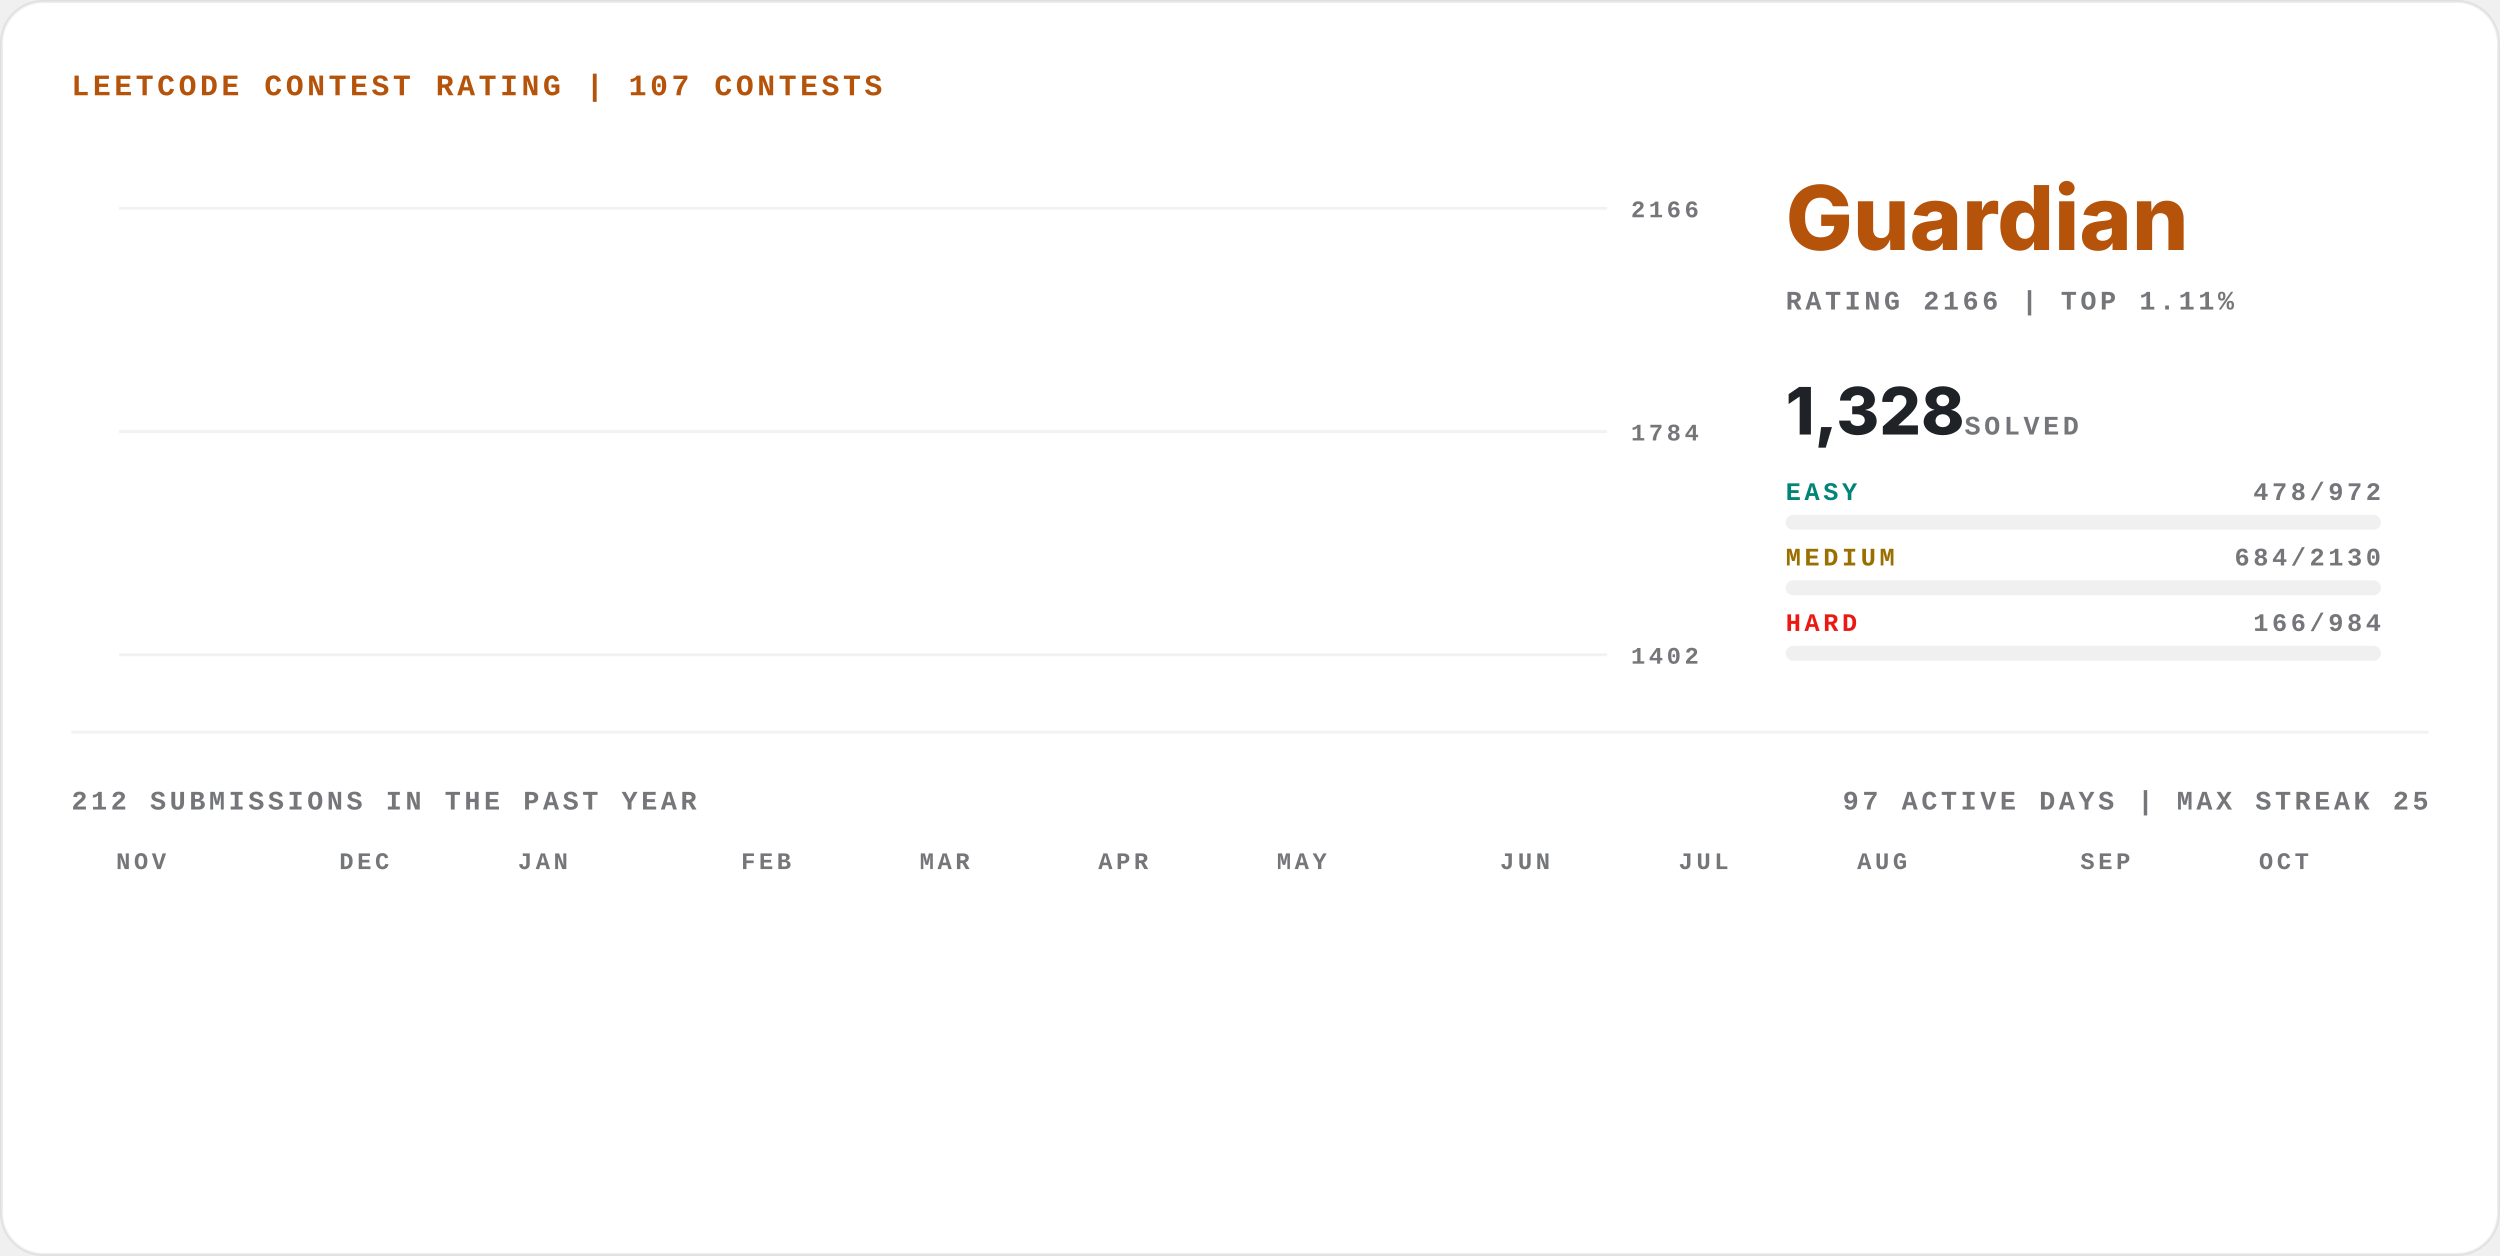
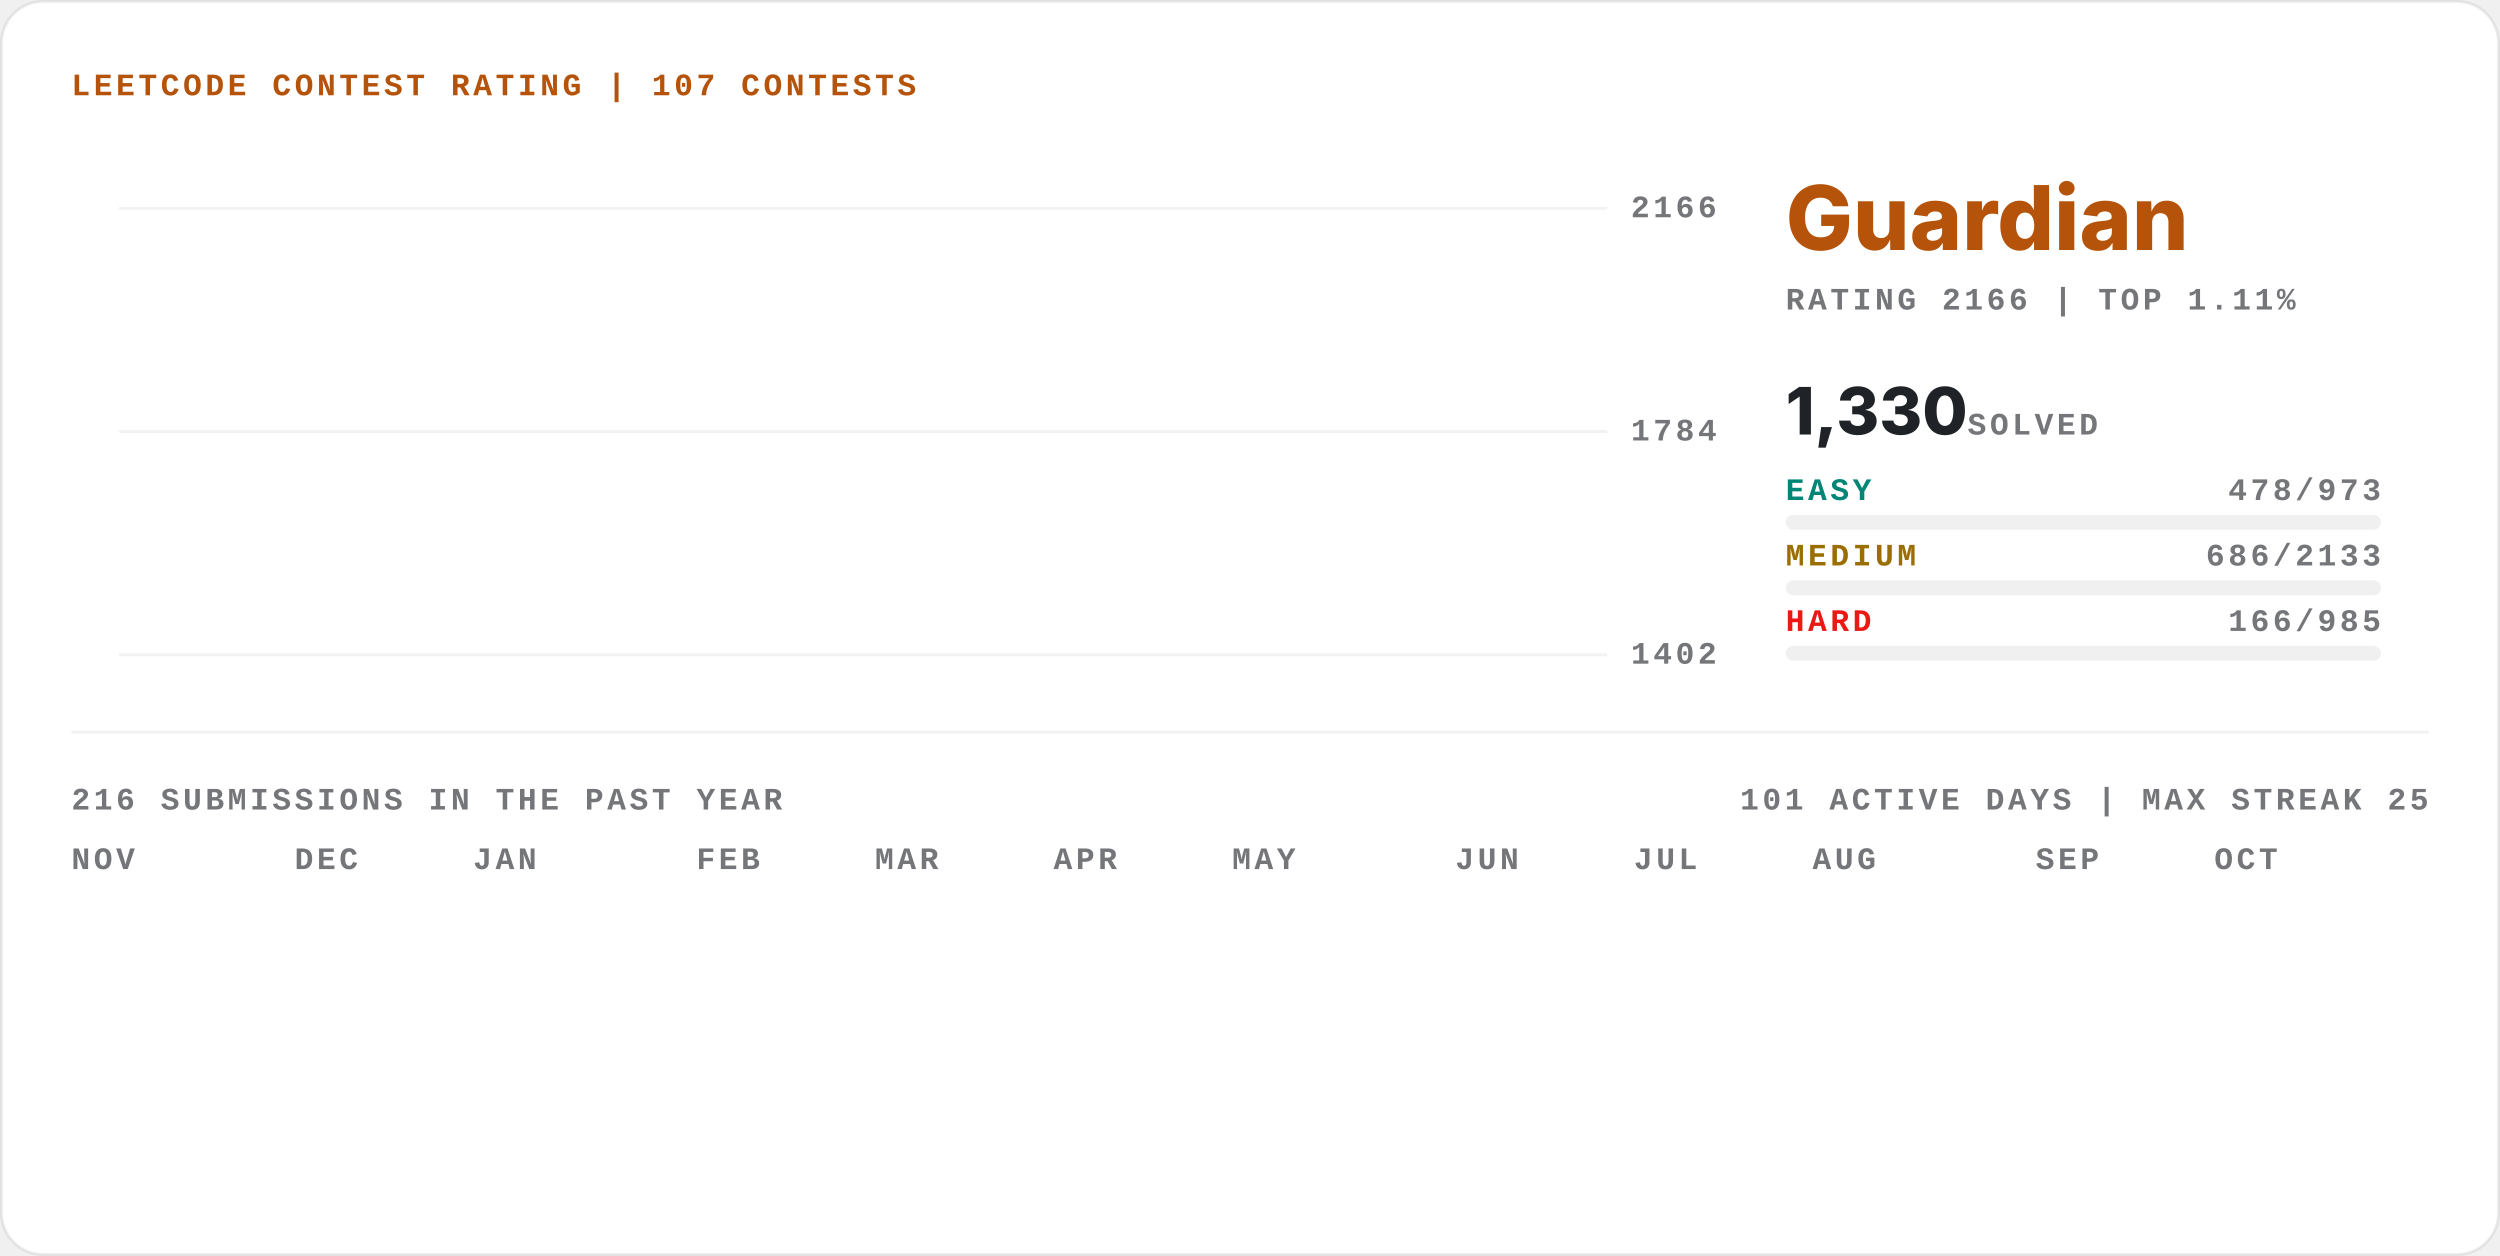
- <svg xmlns="http://www.w3.org/2000/svg" width="840" height="422" viewBox="0 0 840 422" role="img" aria-label="LeetCode sagargupta1610: Guardian, rating 2166, top 1.11%, 107 contests, 1328 solved, 212 submissions in the past year">
+ <svg xmlns="http://www.w3.org/2000/svg" width="840" height="422" viewBox="0 0 840 422" role="img" aria-label="LeetCode sagargupta1610: Guardian, rating 2166, top 1.11%, 107 contests, 1330 solved, 216 submissions in the past year">
  <style>.m{font-family:'JetBrains Mono','SFMono-Regular',Consolas,'Liberation Mono',Menlo,monospace;font-weight:700;letter-spacing:1.2px}.v{font-family:'Segoe UI',Inter,-apple-system,BlinkMacSystemFont,Helvetica,Arial,sans-serif;font-weight:800}.ring{animation:ring 2.2s ease-out 2.6s infinite;transform-origin:center;transform-box:fill-box}@keyframes ring{0%{opacity:0.9;transform:scale(1)}100%{opacity:0;transform:scale(2.8)}}.l1{fill:#ca8550}.l2{fill:#c27439}.l3{fill:#bb6421}.l4{fill:#b45309}</style>
  <defs>
    <linearGradient id="area" x1="0" y1="0" x2="0" y2="1">
      <stop offset="0" stop-color="#b45309" stop-opacity="0.28" />
      <stop offset="1" stop-color="#b45309" stop-opacity="0" />
    </linearGradient>
  </defs>
  <rect x="0.5" y="0.5" width="839" height="421" rx="14" fill="#ffffff" stroke="rgba(31,35,40,0.08)" />
-   <text class="m" x="24" y="32" fill="#b45309" font-size="10">LEETCODE CONTEST RATING | 107 CONTESTS</text>
+   <text class="m" x="24" y="32" fill="#b45309" font-size="10.5">LEETCODE CONTEST RATING | 107 CONTESTS</text>
  <line x1="40" y1="220.0" x2="540" y2="220.0" stroke="rgba(31,35,40,0.06)" />
-   <text class="m" x="548" y="223.0" fill="rgba(31,35,40,0.62)" font-size="8">1402</text>
+   <text class="m" x="548" y="223.0" fill="rgba(31,35,40,0.62)" font-size="10.5">1402</text>
  <line x1="40" y1="145.0" x2="540" y2="145.0" stroke="rgba(31,35,40,0.06)" />
-   <text class="m" x="548" y="148.0" fill="rgba(31,35,40,0.62)" font-size="8">1784</text>
+   <text class="m" x="548" y="148.0" fill="rgba(31,35,40,0.62)" font-size="10.5">1784</text>
  <line x1="40" y1="70.0" x2="540" y2="70.0" stroke="rgba(31,35,40,0.06)" />
-   <text class="m" x="548" y="73.0" fill="rgba(31,35,40,0.62)" font-size="8">2166</text>
+   <text class="m" x="548" y="73.0" fill="rgba(31,35,40,0.62)" font-size="10.5">2166</text>
  <path d="M40.0 213.5 L44.7 217.4 L49.4 217.1 L54.2 220.0 L58.9 217.1 L63.6 208.6 L68.3 210.8 L73.0 212.1 L77.7 212.7 L82.5 218.4 L87.2 214.5 L91.9 212.3 L96.6 210.2 L101.3 212.5 L106.0 204.5 L110.8 190.7 L115.5 192.3 L120.2 193.3 L124.9 196.8 L129.6 193.9 L134.3 190.9 L139.1 177.6 L143.8 176.6 L148.5 178.0 L153.2 177.6 L157.9 178.6 L162.6 178.8 L167.4 179.8 L172.1 187.0 L176.8 186.4 L181.5 185.8 L186.2 173.9 L190.9 167.4 L195.7 168.2 L200.4 163.3 L205.1 164.2 L209.8 168.6 L214.5 155.8 L219.2 151.9 L224.0 150.7 L228.7 149.9 L233.4 142.3 L238.1 139.3 L242.8 135.0 L247.5 135.6 L252.3 131.8 L257.0 126.0 L261.7 116.7 L266.4 115.5 L271.1 115.9 L275.8 114.2 L280.6 113.8 L285.3 110.6 L290.0 108.5 L294.7 101.2 L299.4 108.9 L304.2 108.7 L308.9 109.3 L313.6 103.8 L318.3 104.9 L323.0 104.4 L327.7 108.1 L332.5 109.3 L337.2 116.3 L341.9 124.2 L346.6 125.6 L351.3 117.1 L356.0 117.9 L360.8 113.6 L365.5 118.5 L370.2 108.1 L374.9 106.7 L379.6 110.8 L384.3 114.0 L389.1 118.1 L393.8 115.5 L398.5 112.6 L403.2 112.8 L407.9 115.9 L412.6 114.6 L417.4 113.0 L422.1 109.7 L426.8 117.9 L431.5 119.3 L436.2 109.5 L440.9 111.2 L445.7 110.8 L450.4 108.7 L455.1 113.4 L459.8 116.9 L464.5 119.1 L469.2 124.2 L474.0 124.8 L478.7 137.1 L483.4 141.7 L488.1 125.2 L492.8 128.9 L497.5 130.1 L502.3 136.6 L507.0 134.0 L511.7 131.5 L516.4 113.4 L521.1 126.2 L525.8 113.2 L530.6 97.7 L535.3 79.0 L540.0 70.0 L540 220 L40 220 Z" fill="url(#area)" opacity="0">
    <animate attributeName="opacity" to="1" begin="2.2s" dur="0.8s" fill="freeze" />
  </path>
  <path d="M40.0 213.5 L44.7 217.4 L49.4 217.1 L54.2 220.0 L58.9 217.1 L63.6 208.6 L68.3 210.8 L73.0 212.1 L77.7 212.7 L82.5 218.4 L87.2 214.5 L91.9 212.3 L96.6 210.2 L101.3 212.5 L106.0 204.5 L110.8 190.7 L115.5 192.3 L120.2 193.3 L124.9 196.8 L129.6 193.9 L134.3 190.9 L139.1 177.6 L143.8 176.6 L148.5 178.0 L153.2 177.6 L157.9 178.6 L162.6 178.8 L167.4 179.8 L172.1 187.0 L176.8 186.4 L181.5 185.8 L186.2 173.9 L190.9 167.4 L195.7 168.2 L200.4 163.3 L205.1 164.2 L209.8 168.6 L214.5 155.8 L219.2 151.9 L224.0 150.7 L228.7 149.9 L233.4 142.3 L238.1 139.3 L242.8 135.0 L247.5 135.6 L252.3 131.8 L257.0 126.0 L261.7 116.7 L266.4 115.5 L271.1 115.9 L275.8 114.2 L280.6 113.8 L285.3 110.6 L290.0 108.5 L294.7 101.2 L299.4 108.9 L304.2 108.7 L308.9 109.3 L313.6 103.8 L318.3 104.9 L323.0 104.4 L327.7 108.1 L332.5 109.3 L337.2 116.3 L341.9 124.2 L346.6 125.6 L351.3 117.1 L356.0 117.9 L360.8 113.6 L365.5 118.5 L370.2 108.1 L374.9 106.7 L379.6 110.8 L384.3 114.0 L389.1 118.1 L393.8 115.5 L398.5 112.6 L403.2 112.8 L407.9 115.9 L412.6 114.6 L417.4 113.0 L422.1 109.7 L426.8 117.9 L431.5 119.3 L436.2 109.5 L440.9 111.2 L445.7 110.8 L450.4 108.7 L455.1 113.4 L459.8 116.9 L464.5 119.1 L469.2 124.2 L474.0 124.8 L478.7 137.1 L483.4 141.7 L488.1 125.2 L492.8 128.9 L497.5 130.1 L502.3 136.6 L507.0 134.0 L511.7 131.5 L516.4 113.4 L521.1 126.2 L525.8 113.2 L530.6 97.7 L535.3 79.0 L540.0 70.0" fill="none" stroke="#b45309" stroke-width="2" stroke-linejoin="round" stroke-dasharray="745" stroke-dashoffset="745">
    <animate attributeName="stroke-dashoffset" from="745" to="0" dur="2.4s" begin="0.2s" fill="freeze" />
  </path>
  <circle class="ring" cx="540.0" cy="70.0" r="5" fill="none" stroke="#b45309" stroke-width="1.5" opacity="0">
    <set attributeName="opacity" to="1" begin="2.6s" fill="freeze" />
  </circle>
  <circle cx="540.0" cy="70.0" r="4" fill="#b45309" opacity="0">
    <set attributeName="opacity" to="1" begin="2.6s" fill="freeze" />
  </circle>
-   <text class="m" x="534.0" y="58.0" text-anchor="end" fill="#b45309" font-size="9" opacity="0">PEAK 2166<set attributeName="opacity" to="1" begin="2.6s" fill="freeze" />
+   <text class="m" x="534.0" y="58.0" text-anchor="end" fill="#b45309" font-size="10.5" opacity="0">PEAK 2166<set attributeName="opacity" to="1" begin="2.6s" fill="freeze" />
  </text>
  <text class="v" x="600" y="84" fill="#b45309" font-size="30">Guardian</text>
-   <text class="m" x="600" y="104" fill="rgba(31,35,40,0.62)" font-size="9">RATING 2166  |  TOP 1.11%</text>
-   <text class="v" x="600" y="146" fill="#1f2328" font-size="22">1,328<tspan class="m" font-size="9" fill="rgba(31,35,40,0.62)">  SOLVED</tspan>
+   <text class="m" x="600" y="104" fill="rgba(31,35,40,0.62)" font-size="10.5">RATING 2166  |  TOP 1.11%</text>
+   <text class="v" x="600" y="146" fill="#1f2328" font-size="22">1,330<tspan class="m" font-size="10.5" fill="rgba(31,35,40,0.62)">  SOLVED</tspan>
  </text>
-   <text class="m" x="600" y="168" fill="#008576" font-size="8.5">EASY</text>
-   <text class="m" x="800" y="168" text-anchor="end" fill="rgba(31,35,40,0.62)" font-size="8.5">478/972</text>
+   <text class="m" x="600" y="168" fill="#008576" font-size="10.5">EASY</text>
+   <text class="m" x="800" y="168" text-anchor="end" fill="rgba(31,35,40,0.62)" font-size="10.5">478/973</text>
  <rect x="600" y="173" width="200" height="5" rx="2.5" fill="rgba(31,35,40,0.07)" />
-   <rect x="600" y="173" width="98.4" height="5" rx="2.5" fill="#008576" transform="scale(0 1)" style="transform-origin:600px 0">
+   <rect x="600" y="173" width="98.3" height="5" rx="2.5" fill="#008576" transform="scale(0 1)" style="transform-origin:600px 0">
    <animateTransform attributeName="transform" type="scale" from="0 1" to="1 1" begin="0.6s" dur="0.9s" fill="freeze" />
  </rect>
-   <text class="m" x="600" y="190" fill="#9a6f00" font-size="8.5">MEDIUM</text>
-   <text class="m" x="800" y="190" text-anchor="end" fill="rgba(31,35,40,0.62)" font-size="8.5">684/2130</text>
+   <text class="m" x="600" y="190" fill="#9a6f00" font-size="10.5">MEDIUM</text>
+   <text class="m" x="800" y="190" text-anchor="end" fill="rgba(31,35,40,0.62)" font-size="10.5">686/2133</text>
  <rect x="600" y="195" width="200" height="5" rx="2.5" fill="rgba(31,35,40,0.07)" />
-   <rect x="600" y="195" width="64.2" height="5" rx="2.5" fill="#9a6f00" transform="scale(0 1)" style="transform-origin:600px 0">
+   <rect x="600" y="195" width="64.3" height="5" rx="2.5" fill="#9a6f00" transform="scale(0 1)" style="transform-origin:600px 0">
    <animateTransform attributeName="transform" type="scale" from="0 1" to="1 1" begin="0.8s" dur="0.9s" fill="freeze" />
  </rect>
-   <text class="m" x="600" y="212" fill="#ea1914" font-size="8.5">HARD</text>
-   <text class="m" x="800" y="212" text-anchor="end" fill="rgba(31,35,40,0.62)" font-size="8.5">166/984</text>
+   <text class="m" x="600" y="212" fill="#ea1914" font-size="10.5">HARD</text>
+   <text class="m" x="800" y="212" text-anchor="end" fill="rgba(31,35,40,0.62)" font-size="10.5">166/985</text>
  <rect x="600" y="217" width="200" height="5" rx="2.5" fill="rgba(31,35,40,0.07)" />
  <rect x="600" y="217" width="33.7" height="5" rx="2.5" fill="#ea1914" transform="scale(0 1)" style="transform-origin:600px 0">
    <animateTransform attributeName="transform" type="scale" from="0 1" to="1 1" begin="1.0s" dur="0.9s" fill="freeze" />
  </rect>
  <line x1="24" y1="246" x2="816" y2="246" stroke="rgba(31,35,40,0.06)" />
-   <text class="m" x="24" y="272" fill="rgba(31,35,40,0.62)" font-size="9">212 SUBMISSIONS IN THE PAST YEAR</text>
-   <text class="m" x="816" y="272" text-anchor="end" fill="rgba(31,35,40,0.62)" font-size="9">97 ACTIVE DAYS  |  MAX STREAK 25</text>
-   <text class="m" x="39" y="292" fill="rgba(31,35,40,0.62)" font-size="8">NOV</text>
-   <text class="m" x="114" y="292" fill="rgba(31,35,40,0.62)" font-size="8">DEC</text>
-   <text class="m" x="174" y="292" fill="rgba(31,35,40,0.62)" font-size="8">JAN</text>
-   <text class="m" x="249" y="292" fill="rgba(31,35,40,0.62)" font-size="8">FEB</text>
-   <text class="m" x="309" y="292" fill="rgba(31,35,40,0.62)" font-size="8">MAR</text>
-   <text class="m" x="369" y="292" fill="rgba(31,35,40,0.62)" font-size="8">APR</text>
-   <text class="m" x="429" y="292" fill="rgba(31,35,40,0.62)" font-size="8">MAY</text>
-   <text class="m" x="504" y="292" fill="rgba(31,35,40,0.62)" font-size="8">JUN</text>
-   <text class="m" x="564" y="292" fill="rgba(31,35,40,0.62)" font-size="8">JUL</text>
-   <text class="m" x="624" y="292" fill="rgba(31,35,40,0.62)" font-size="8">AUG</text>
-   <text class="m" x="699" y="292" fill="rgba(31,35,40,0.62)" font-size="8">SEP</text>
-   <text class="m" x="759" y="292" fill="rgba(31,35,40,0.62)" font-size="8">OCT</text>
+   <text class="m" x="24" y="272" fill="rgba(31,35,40,0.62)" font-size="10.5">216 SUBMISSIONS IN THE PAST YEAR</text>
+   <text class="m" x="816" y="272" text-anchor="end" fill="rgba(31,35,40,0.62)" font-size="10.5">101 ACTIVE DAYS  |  MAX STREAK 25</text>
+   <text class="m" x="24" y="292" fill="rgba(31,35,40,0.62)" font-size="10.5">NOV</text>
+   <text class="m" x="99" y="292" fill="rgba(31,35,40,0.62)" font-size="10.5">DEC</text>
+   <text class="m" x="159" y="292" fill="rgba(31,35,40,0.62)" font-size="10.5">JAN</text>
+   <text class="m" x="234" y="292" fill="rgba(31,35,40,0.62)" font-size="10.5">FEB</text>
+   <text class="m" x="294" y="292" fill="rgba(31,35,40,0.62)" font-size="10.5">MAR</text>
+   <text class="m" x="354" y="292" fill="rgba(31,35,40,0.62)" font-size="10.5">APR</text>
+   <text class="m" x="414" y="292" fill="rgba(31,35,40,0.62)" font-size="10.5">MAY</text>
+   <text class="m" x="489" y="292" fill="rgba(31,35,40,0.62)" font-size="10.5">JUN</text>
+   <text class="m" x="549" y="292" fill="rgba(31,35,40,0.62)" font-size="10.5">JUL</text>
+   <text class="m" x="609" y="292" fill="rgba(31,35,40,0.62)" font-size="10.5">AUG</text>
+   <text class="m" x="684" y="292" fill="rgba(31,35,40,0.62)" font-size="10.5">SEP</text>
+   <text class="m" x="744" y="292" fill="rgba(31,35,40,0.62)" font-size="10.5">OCT</text>
  <defs>
    <pattern id="day" x="24" y="300" width="15" height="15" patternUnits="userSpaceOnUse">
      <rect width="12" height="12" rx="2" fill="rgba(31,35,40,0.07)" />
    </pattern>
  </defs>
  <g opacity="0">
    <animate attributeName="opacity" to="1" begin="0.2s" dur="0.6s" fill="freeze" />
    <rect x="24" y="300" width="780" height="102" fill="url(#day)" />
    <rect x="804" y="300" width="12" height="12" fill="url(#day)" />
  </g>
  <g opacity="0">
-     <animate attributeName="opacity" to="1" begin="0.49s" dur="0.4s" fill="freeze" />
-     <rect x="69" y="300" width="12" height="12" rx="2" class="l2" />
-   </g>
-   <g opacity="0">
-     <animate attributeName="opacity" to="1" begin="0.58s" dur="0.4s" fill="freeze" />
-     <rect x="114" y="375" width="12" height="12" rx="2" class="l3" />
+     <animate attributeName="opacity" to="1" begin="0.46s" dur="0.4s" fill="freeze" />
+     <rect x="54" y="300" width="12" height="12" rx="2" class="l2" />
+   </g>
+   <g opacity="0">
+     <animate attributeName="opacity" to="1" begin="0.55s" dur="0.4s" fill="freeze" />
+     <rect x="99" y="375" width="12" height="12" rx="2" class="l3" />
+   </g>
+   <g opacity="0">
+     <animate attributeName="opacity" to="1" begin="0.61s" dur="0.4s" fill="freeze" />
+     <rect x="129" y="300" width="12" height="12" rx="2" class="l3" />
+     <rect x="129" y="315" width="12" height="12" rx="2" class="l2" />
+     <rect x="129" y="375" width="12" height="12" rx="2" class="l2" />
  </g>
  <g opacity="0">
    <animate attributeName="opacity" to="1" begin="0.64s" dur="0.4s" fill="freeze" />
-     <rect x="144" y="300" width="12" height="12" rx="2" class="l3" />
-     <rect x="144" y="315" width="12" height="12" rx="2" class="l2" />
-     <rect x="144" y="375" width="12" height="12" rx="2" class="l2" />
+     <rect x="144" y="330" width="12" height="12" rx="2" class="l4" />
  </g>
  <g opacity="0">
    <animate attributeName="opacity" to="1" begin="0.67s" dur="0.4s" fill="freeze" />
-     <rect x="159" y="330" width="12" height="12" rx="2" class="l4" />
+     <rect x="159" y="330" width="12" height="12" rx="2" class="l2" />
+     <rect x="159" y="360" width="12" height="12" rx="2" class="l1" />
+     <rect x="159" y="390" width="12" height="12" rx="2" class="l1" />
  </g>
  <g opacity="0">
    <animate attributeName="opacity" to="1" begin="0.70s" dur="0.4s" fill="freeze" />
-     <rect x="174" y="330" width="12" height="12" rx="2" class="l2" />
-     <rect x="174" y="360" width="12" height="12" rx="2" class="l1" />
-     <rect x="174" y="390" width="12" height="12" rx="2" class="l1" />
+     <rect x="174" y="300" width="12" height="12" rx="2" class="l3" />
+     <rect x="174" y="330" width="12" height="12" rx="2" class="l1" />
+     <rect x="174" y="345" width="12" height="12" rx="2" class="l3" />
  </g>
  <g opacity="0">
    <animate attributeName="opacity" to="1" begin="0.73s" dur="0.4s" fill="freeze" />
-     <rect x="189" y="300" width="12" height="12" rx="2" class="l3" />
-     <rect x="189" y="330" width="12" height="12" rx="2" class="l1" />
-     <rect x="189" y="345" width="12" height="12" rx="2" class="l3" />
-   </g>
-   <g opacity="0">
-     <animate attributeName="opacity" to="1" begin="0.76s" dur="0.4s" fill="freeze" />
-     <rect x="204" y="390" width="12" height="12" rx="2" class="l2" />
+     <rect x="189" y="390" width="12" height="12" rx="2" class="l2" />
+   </g>
+   <g opacity="0">
+     <animate attributeName="opacity" to="1" begin="0.79s" dur="0.4s" fill="freeze" />
+     <rect x="219" y="390" width="12" height="12" rx="2" class="l1" />
  </g>
  <g opacity="0">
    <animate attributeName="opacity" to="1" begin="0.82s" dur="0.4s" fill="freeze" />
-     <rect x="234" y="390" width="12" height="12" rx="2" class="l1" />
-   </g>
-   <g opacity="0">
-     <animate attributeName="opacity" to="1" begin="0.85s" dur="0.4s" fill="freeze" />
-     <rect x="249" y="300" width="12" height="12" rx="2" class="l1" />
+     <rect x="234" y="300" width="12" height="12" rx="2" class="l1" />
+   </g>
+   <g opacity="0">
+     <animate attributeName="opacity" to="1" begin="0.88s" dur="0.4s" fill="freeze" />
+     <rect x="264" y="315" width="12" height="12" rx="2" class="l2" />
+     <rect x="264" y="330" width="12" height="12" rx="2" class="l1" />
+     <rect x="264" y="345" width="12" height="12" rx="2" class="l3" />
  </g>
  <g opacity="0">
    <animate attributeName="opacity" to="1" begin="0.91s" dur="0.4s" fill="freeze" />
-     <rect x="279" y="315" width="12" height="12" rx="2" class="l2" />
-     <rect x="279" y="330" width="12" height="12" rx="2" class="l1" />
-     <rect x="279" y="345" width="12" height="12" rx="2" class="l3" />
-   </g>
-   <g opacity="0">
-     <animate attributeName="opacity" to="1" begin="0.94s" dur="0.4s" fill="freeze" />
-     <rect x="294" y="300" width="12" height="12" rx="2" class="l2" />
-     <rect x="294" y="315" width="12" height="12" rx="2" class="l1" />
-     <rect x="294" y="330" width="12" height="12" rx="2" class="l4" />
-     <rect x="294" y="345" width="12" height="12" rx="2" class="l1" />
-     <rect x="294" y="390" width="12" height="12" rx="2" class="l3" />
+     <rect x="279" y="300" width="12" height="12" rx="2" class="l2" />
+     <rect x="279" y="315" width="12" height="12" rx="2" class="l1" />
+     <rect x="279" y="330" width="12" height="12" rx="2" class="l4" />
+     <rect x="279" y="345" width="12" height="12" rx="2" class="l1" />
+     <rect x="279" y="390" width="12" height="12" rx="2" class="l3" />
+   </g>
+   <g opacity="0">
+     <animate attributeName="opacity" to="1" begin="1.00s" dur="0.4s" fill="freeze" />
+     <rect x="324" y="345" width="12" height="12" rx="2" class="l3" />
  </g>
  <g opacity="0">
    <animate attributeName="opacity" to="1" begin="1.03s" dur="0.4s" fill="freeze" />
-     <rect x="339" y="345" width="12" height="12" rx="2" class="l3" />
+     <rect x="339" y="315" width="12" height="12" rx="2" class="l3" />
  </g>
  <g opacity="0">
    <animate attributeName="opacity" to="1" begin="1.06s" dur="0.4s" fill="freeze" />
-     <rect x="354" y="315" width="12" height="12" rx="2" class="l3" />
+     <rect x="354" y="315" width="12" height="12" rx="2" class="l2" />
+     <rect x="354" y="360" width="12" height="12" rx="2" class="l2" />
+     <rect x="354" y="375" width="12" height="12" rx="2" class="l1" />
  </g>
  <g opacity="0">
    <animate attributeName="opacity" to="1" begin="1.09s" dur="0.4s" fill="freeze" />
-     <rect x="369" y="315" width="12" height="12" rx="2" class="l2" />
-     <rect x="369" y="360" width="12" height="12" rx="2" class="l2" />
-     <rect x="369" y="375" width="12" height="12" rx="2" class="l1" />
+     <rect x="369" y="360" width="12" height="12" rx="2" class="l1" />
+     <rect x="369" y="390" width="12" height="12" rx="2" class="l3" />
  </g>
  <g opacity="0">
    <animate attributeName="opacity" to="1" begin="1.12s" dur="0.4s" fill="freeze" />
-     <rect x="384" y="360" width="12" height="12" rx="2" class="l1" />
-     <rect x="384" y="390" width="12" height="12" rx="2" class="l3" />
+     <rect x="384" y="390" width="12" height="12" rx="2" class="l1" />
  </g>
  <g opacity="0">
    <animate attributeName="opacity" to="1" begin="1.15s" dur="0.4s" fill="freeze" />
-     <rect x="399" y="390" width="12" height="12" rx="2" class="l1" />
-   </g>
-   <g opacity="0">
-     <animate attributeName="opacity" to="1" begin="1.18s" dur="0.4s" fill="freeze" />
-     <rect x="414" y="300" width="12" height="12" rx="2" class="l2" />
-     <rect x="414" y="375" width="12" height="12" rx="2" class="l2" />
+     <rect x="399" y="300" width="12" height="12" rx="2" class="l2" />
+     <rect x="399" y="375" width="12" height="12" rx="2" class="l2" />
+   </g>
+   <g opacity="0">
+     <animate attributeName="opacity" to="1" begin="1.54s" dur="0.4s" fill="freeze" />
+     <rect x="594" y="300" width="12" height="12" rx="2" class="l1" />
+     <rect x="594" y="375" width="12" height="12" rx="2" class="l1" />
  </g>
  <g opacity="0">
    <animate attributeName="opacity" to="1" begin="1.57s" dur="0.4s" fill="freeze" />
    <rect x="609" y="300" width="12" height="12" rx="2" class="l1" />
+     <rect x="609" y="315" width="12" height="12" rx="2" class="l1" />
+     <rect x="609" y="330" width="12" height="12" rx="2" class="l2" />
+     <rect x="609" y="345" width="12" height="12" rx="2" class="l1" />
+     <rect x="609" y="360" width="12" height="12" rx="2" class="l1" />
    <rect x="609" y="375" width="12" height="12" rx="2" class="l1" />
+     <rect x="609" y="390" width="12" height="12" rx="2" class="l1" />
  </g>
  <g opacity="0">
    <animate attributeName="opacity" to="1" begin="1.60s" dur="0.4s" fill="freeze" />
    <rect x="624" y="300" width="12" height="12" rx="2" class="l1" />
    <rect x="624" y="315" width="12" height="12" rx="2" class="l1" />
-     <rect x="624" y="330" width="12" height="12" rx="2" class="l2" />
+     <rect x="624" y="330" width="12" height="12" rx="2" class="l1" />
    <rect x="624" y="345" width="12" height="12" rx="2" class="l1" />
-     <rect x="624" y="360" width="12" height="12" rx="2" class="l1" />
+     <rect x="624" y="360" width="12" height="12" rx="2" class="l3" />
    <rect x="624" y="375" width="12" height="12" rx="2" class="l1" />
    <rect x="624" y="390" width="12" height="12" rx="2" class="l1" />
  </g>
  <g opacity="0">
    <animate attributeName="opacity" to="1" begin="1.63s" dur="0.4s" fill="freeze" />
-     <rect x="639" y="300" width="12" height="12" rx="2" class="l1" />
+     <rect x="639" y="300" width="12" height="12" rx="2" class="l3" />
    <rect x="639" y="315" width="12" height="12" rx="2" class="l1" />
    <rect x="639" y="330" width="12" height="12" rx="2" class="l1" />
    <rect x="639" y="345" width="12" height="12" rx="2" class="l1" />
-     <rect x="639" y="360" width="12" height="12" rx="2" class="l3" />
-     <rect x="639" y="375" width="12" height="12" rx="2" class="l1" />
+     <rect x="639" y="360" width="12" height="12" rx="2" class="l1" />
+     <rect x="639" y="375" width="12" height="12" rx="2" class="l3" />
    <rect x="639" y="390" width="12" height="12" rx="2" class="l1" />
  </g>
  <g opacity="0">
    <animate attributeName="opacity" to="1" begin="1.66s" dur="0.4s" fill="freeze" />
    <rect x="654" y="300" width="12" height="12" rx="2" class="l3" />
    <rect x="654" y="315" width="12" height="12" rx="2" class="l1" />
    <rect x="654" y="330" width="12" height="12" rx="2" class="l1" />
    <rect x="654" y="345" width="12" height="12" rx="2" class="l1" />
-     <rect x="654" y="360" width="12" height="12" rx="2" class="l1" />
-     <rect x="654" y="375" width="12" height="12" rx="2" class="l3" />
-     <rect x="654" y="390" width="12" height="12" rx="2" class="l1" />
-   </g>
-   <g opacity="0">
-     <animate attributeName="opacity" to="1" begin="1.69s" dur="0.4s" fill="freeze" />
-     <rect x="669" y="300" width="12" height="12" rx="2" class="l3" />
-     <rect x="669" y="315" width="12" height="12" rx="2" class="l1" />
-     <rect x="669" y="330" width="12" height="12" rx="2" class="l1" />
-     <rect x="669" y="345" width="12" height="12" rx="2" class="l1" />
+   </g>
+   <g opacity="0">
+     <animate attributeName="opacity" to="1" begin="1.72s" dur="0.4s" fill="freeze" />
+     <rect x="684" y="315" width="12" height="12" rx="2" class="l1" />
+     <rect x="684" y="330" width="12" height="12" rx="2" class="l1" />
+     <rect x="684" y="345" width="12" height="12" rx="2" class="l1" />
+     <rect x="684" y="360" width="12" height="12" rx="2" class="l1" />
+     <rect x="684" y="375" width="12" height="12" rx="2" class="l1" />
+     <rect x="684" y="390" width="12" height="12" rx="2" class="l1" />
  </g>
  <g opacity="0">
    <animate attributeName="opacity" to="1" begin="1.75s" dur="0.4s" fill="freeze" />
+     <rect x="699" y="300" width="12" height="12" rx="2" class="l3" />
    <rect x="699" y="315" width="12" height="12" rx="2" class="l1" />
    <rect x="699" y="330" width="12" height="12" rx="2" class="l1" />
    <rect x="699" y="345" width="12" height="12" rx="2" class="l1" />
    <rect x="699" y="360" width="12" height="12" rx="2" class="l1" />
    <rect x="699" y="375" width="12" height="12" rx="2" class="l1" />
    <rect x="699" y="390" width="12" height="12" rx="2" class="l1" />
  </g>
  <g opacity="0">
    <animate attributeName="opacity" to="1" begin="1.78s" dur="0.4s" fill="freeze" />
    <rect x="714" y="300" width="12" height="12" rx="2" class="l3" />
    <rect x="714" y="315" width="12" height="12" rx="2" class="l1" />
    <rect x="714" y="330" width="12" height="12" rx="2" class="l1" />
    <rect x="714" y="345" width="12" height="12" rx="2" class="l1" />
    <rect x="714" y="360" width="12" height="12" rx="2" class="l1" />
    <rect x="714" y="375" width="12" height="12" rx="2" class="l1" />
    <rect x="714" y="390" width="12" height="12" rx="2" class="l1" />
  </g>
  <g opacity="0">
    <animate attributeName="opacity" to="1" begin="1.81s" dur="0.4s" fill="freeze" />
-     <rect x="729" y="300" width="12" height="12" rx="2" class="l3" />
+     <rect x="729" y="300" width="12" height="12" rx="2" class="l1" />
    <rect x="729" y="315" width="12" height="12" rx="2" class="l1" />
    <rect x="729" y="330" width="12" height="12" rx="2" class="l1" />
    <rect x="729" y="345" width="12" height="12" rx="2" class="l1" />
-     <rect x="729" y="360" width="12" height="12" rx="2" class="l1" />
-     <rect x="729" y="375" width="12" height="12" rx="2" class="l1" />
-     <rect x="729" y="390" width="12" height="12" rx="2" class="l1" />
  </g>
  <g opacity="0">
    <animate attributeName="opacity" to="1" begin="1.84s" dur="0.4s" fill="freeze" />
    <rect x="744" y="300" width="12" height="12" rx="2" class="l1" />
    <rect x="744" y="315" width="12" height="12" rx="2" class="l1" />
-     <rect x="744" y="330" width="12" height="12" rx="2" class="l1" />
-     <rect x="744" y="345" width="12" height="12" rx="2" class="l1" />
+     <rect x="744" y="345" width="12" height="12" rx="2" class="l2" />
+     <rect x="744" y="360" width="12" height="12" rx="2" class="l1" />
  </g>
  <g opacity="0">
    <animate attributeName="opacity" to="1" begin="1.87s" dur="0.4s" fill="freeze" />
-     <rect x="759" y="300" width="12" height="12" rx="2" class="l1" />
-     <rect x="759" y="315" width="12" height="12" rx="2" class="l1" />
-     <rect x="759" y="345" width="12" height="12" rx="2" class="l2" />
+     <rect x="759" y="330" width="12" height="12" rx="2" class="l1" />
    <rect x="759" y="360" width="12" height="12" rx="2" class="l1" />
  </g>
  <g opacity="0">
    <animate attributeName="opacity" to="1" begin="1.90s" dur="0.4s" fill="freeze" />
+     <rect x="774" y="300" width="12" height="12" rx="2" class="l1" />
    <rect x="774" y="330" width="12" height="12" rx="2" class="l1" />
+     <rect x="774" y="345" width="12" height="12" rx="2" class="l1" />
    <rect x="774" y="360" width="12" height="12" rx="2" class="l1" />
+     <rect x="774" y="375" width="12" height="12" rx="2" class="l1" />
+     <rect x="774" y="390" width="12" height="12" rx="2" class="l1" />
  </g>
  <g opacity="0">
    <animate attributeName="opacity" to="1" begin="1.93s" dur="0.4s" fill="freeze" />
    <rect x="789" y="300" width="12" height="12" rx="2" class="l1" />
-     <rect x="789" y="330" width="12" height="12" rx="2" class="l1" />
    <rect x="789" y="345" width="12" height="12" rx="2" class="l1" />
-     <rect x="789" y="360" width="12" height="12" rx="2" class="l1" />
    <rect x="789" y="375" width="12" height="12" rx="2" class="l1" />
    <rect x="789" y="390" width="12" height="12" rx="2" class="l1" />
  </g>
  <g opacity="0">
    <animate attributeName="opacity" to="1" begin="1.96s" dur="0.4s" fill="freeze" />
    <rect x="804" y="300" width="12" height="12" rx="2" class="l1" />
  </g>
</svg>
